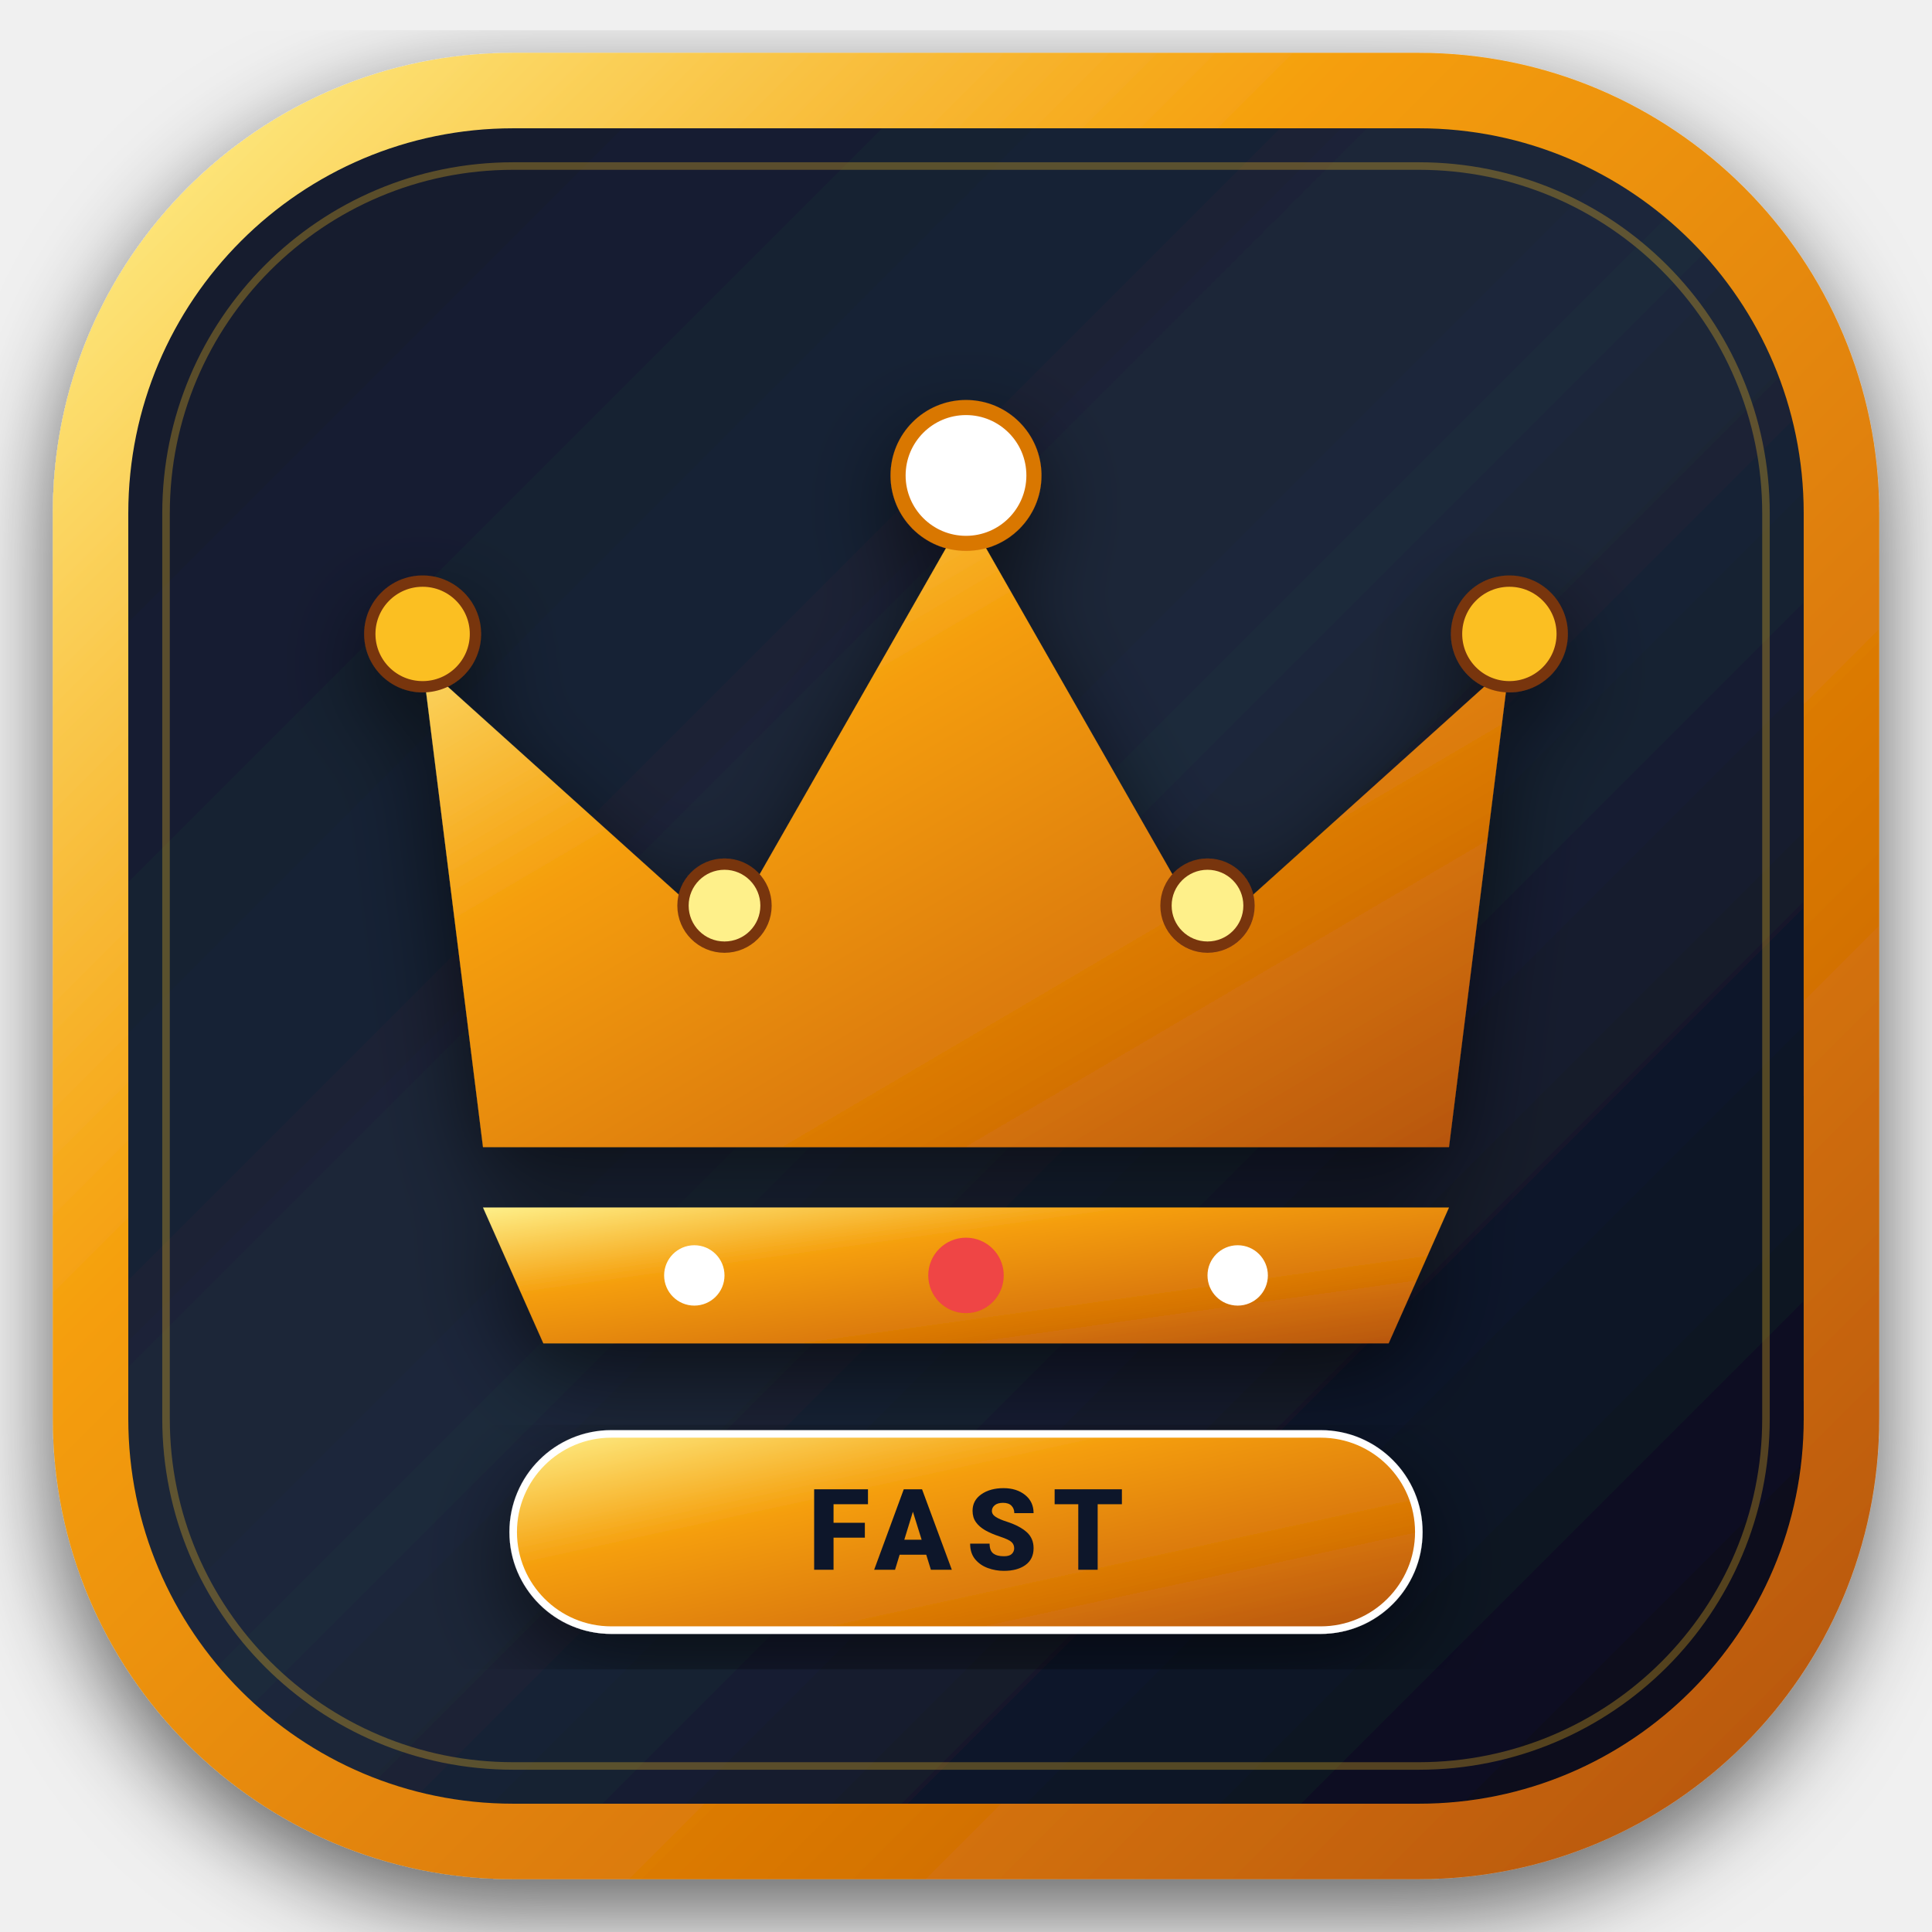
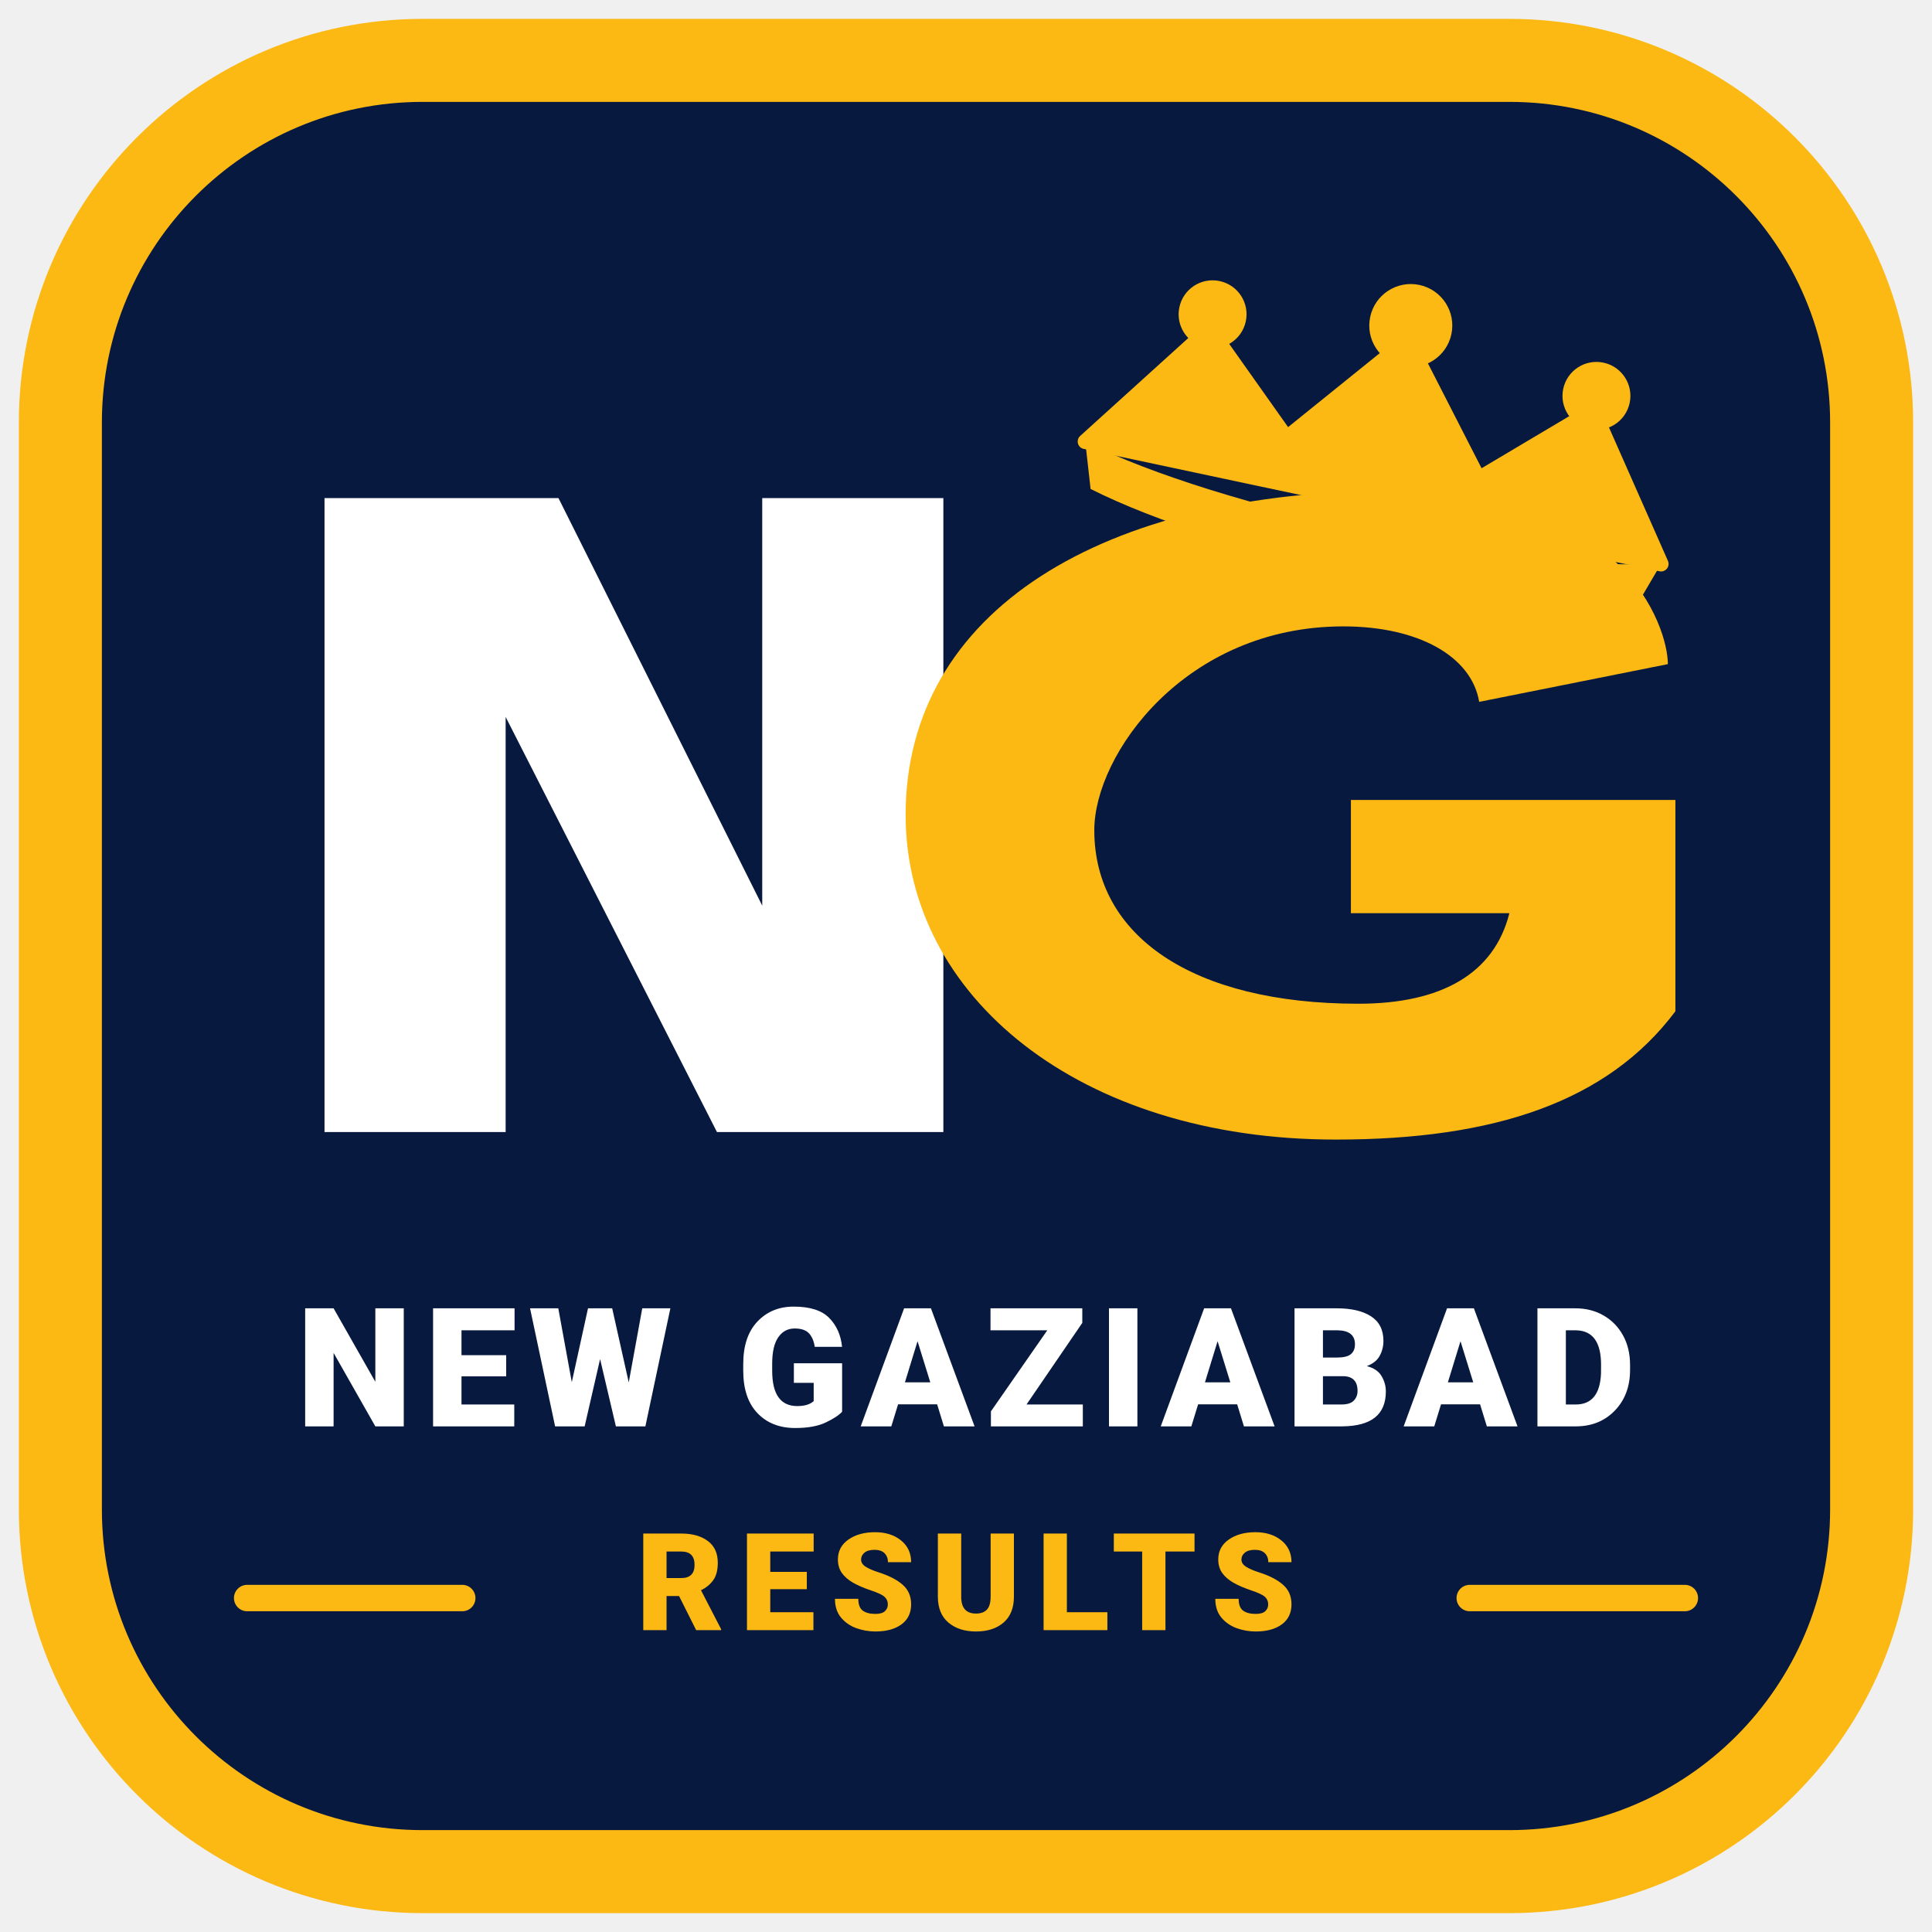
- <svg xmlns="http://www.w3.org/2000/svg" viewBox="0 0 512 512">
+ <svg xmlns="http://www.w3.org/2000/svg" viewBox="0 0 512 512" width="100%" height="100%">
  <defs>
-     <linearGradient id="bgGrad" x1="0%" y1="0%" x2="100%" y2="100%">
-       <stop offset="0%" stop-color="#0f172a" />
-       <stop offset="50%" stop-color="#1e293b" />
-       <stop offset="100%" stop-color="#020617" />
-     </linearGradient>
-     <linearGradient id="goldGrad" x1="0%" y1="0%" x2="100%" y2="100%">
-       <stop offset="0%" stop-color="#fef08a" />
-       <stop offset="35%" stop-color="#f59e0b" />
-       <stop offset="70%" stop-color="#d97706" />
-       <stop offset="100%" stop-color="#b45309" />
-     </linearGradient>
-     <linearGradient id="amberGlow" x1="0%" y1="0%" x2="0%" y2="100%">
-       <stop offset="0%" stop-color="#fbbf24" stop-opacity="0.8" />
-       <stop offset="100%" stop-color="#d97706" stop-opacity="0.2" />
-     </linearGradient>
-     <filter id="shadow" x="-20%" y="-20%" width="140%" height="140%">
-       <feDropShadow dx="0" dy="8" stdDeviation="12" flood-color="#000000" flood-opacity="0.6" />
-     </filter>
+     <clipPath id="logoClip">
+       <rect x="16" y="16" width="480" height="480" rx="96" ry="96" />
+     </clipPath>
  </defs>
-   <rect x="24" y="24" width="464" height="464" rx="112" fill="url(#bgGrad)" stroke="url(#goldGrad)" stroke-width="20" filter="url(#shadow)" />
-   <rect x="44" y="44" width="424" height="424" rx="92" fill="none" stroke="#fbbf24" stroke-width="2" stroke-opacity="0.3" />
-   <g filter="url(#shadow)">
-     <path d="M128 320 L384 320 L368 356 L144 356 Z" fill="url(#goldGrad)" />
-     <circle cx="184" cy="338" r="8" fill="#ffffff" />
-     <circle cx="256" cy="338" r="10" fill="#ef4444" />
-     <circle cx="328" cy="338" r="8" fill="#ffffff" />
-     <path d="M128 304               L112 176               L192 248               L256 136               L320 248               L400 176               L384 304 Z" fill="url(#goldGrad)" />
-     <circle cx="112" cy="168" r="14" fill="#fbbf24" stroke="#78350f" stroke-width="3" />
-     <circle cx="192" cy="240" r="11" fill="#fef08a" stroke="#78350f" stroke-width="3" />
-     <circle cx="256" cy="126" r="18" fill="#ffffff" stroke="#d97706" stroke-width="4" />
-     <circle cx="320" cy="240" r="11" fill="#fef08a" stroke="#78350f" stroke-width="3" />
-     <circle cx="400" cy="168" r="14" fill="#fbbf24" stroke="#78350f" stroke-width="3" />
+   <rect x="16" y="16" width="480" height="480" rx="96" ry="96" fill="#07193f" stroke="#fcb813" stroke-width="22" stroke-linejoin="round" />
+   <g transform="translate(290, 48) rotate(12)">
+     <path d="M 12 68 L 38 32 L 64 56 L 90 24 L 116 56 L 142 32 L 168 68 Z" fill="#fcb813" stroke="#fcb813" stroke-width="4" stroke-linejoin="round" />
+     <path d="M 12 68 C 50 78, 130 78, 168 68 L 164 80 C 126 90, 54 90, 16 80 Z" fill="#fcb813" />
+     <circle cx="38" cy="28" r="9" fill="#fcb813" />
+     <circle cx="90" cy="20" r="11" fill="#fcb813" />
+     <circle cx="142" cy="28" r="9" fill="#fcb813" />
  </g>
-   <g filter="url(#shadow)">
-     <rect x="136" y="380" width="240" height="52" rx="26" fill="url(#goldGrad)" stroke="#ffffff" stroke-width="2" />
-     <text x="256" y="416" font-family="system-ui, -apple-system, BlinkMacSystemFont, 'Segoe UI', Roboto, sans-serif" font-size="30" font-weight="900" fill="#0f172a" text-anchor="middle" letter-spacing="4">FAST</text>
+   <g id="monogram">
+     <path d="M 86 132 L 148 132 L 202 240 L 202 132 L 250 132 L 250 300 L 190 300 L 134 190 L 134 300 L 86 300 Z" fill="#ffffff" />
+     <path d="M 370 130 C 430 130, 442 166, 442 176 L 392 186 C 390 174, 376 166, 356 166 C 314 166, 290 200, 290 220 C 290 248, 316 266, 360 266 C 382 266, 396 258, 400 242 L 358 242 L 358 212 L 444 212 L 444 268 C 426 292, 396 302, 354 302 C 286 302, 240 264, 240 216 C 240 162, 292 130, 370 130 Z" fill="#fcb813" />
  </g>
+   <text x="256" y="378" font-family="-apple-system, BlinkMacSystemFont, 'Segoe UI', Roboto, 'Montserrat', Arial, sans-serif" font-size="44" font-weight="900" fill="#ffffff" text-anchor="middle" letter-spacing="3">NEW GAZIABAD</text>
+   <rect x="62" y="420" width="64" height="7" rx="3.5" fill="#fcb813" />
+   <text x="256" y="432" font-family="-apple-system, BlinkMacSystemFont, 'Segoe UI', Roboto, 'Montserrat', Arial, sans-serif" font-size="36" font-weight="900" fill="#fcb813" text-anchor="middle" letter-spacing="4">RESULTS</text>
+   <rect x="386" y="420" width="64" height="7" rx="3.5" fill="#fcb813" />
</svg>
